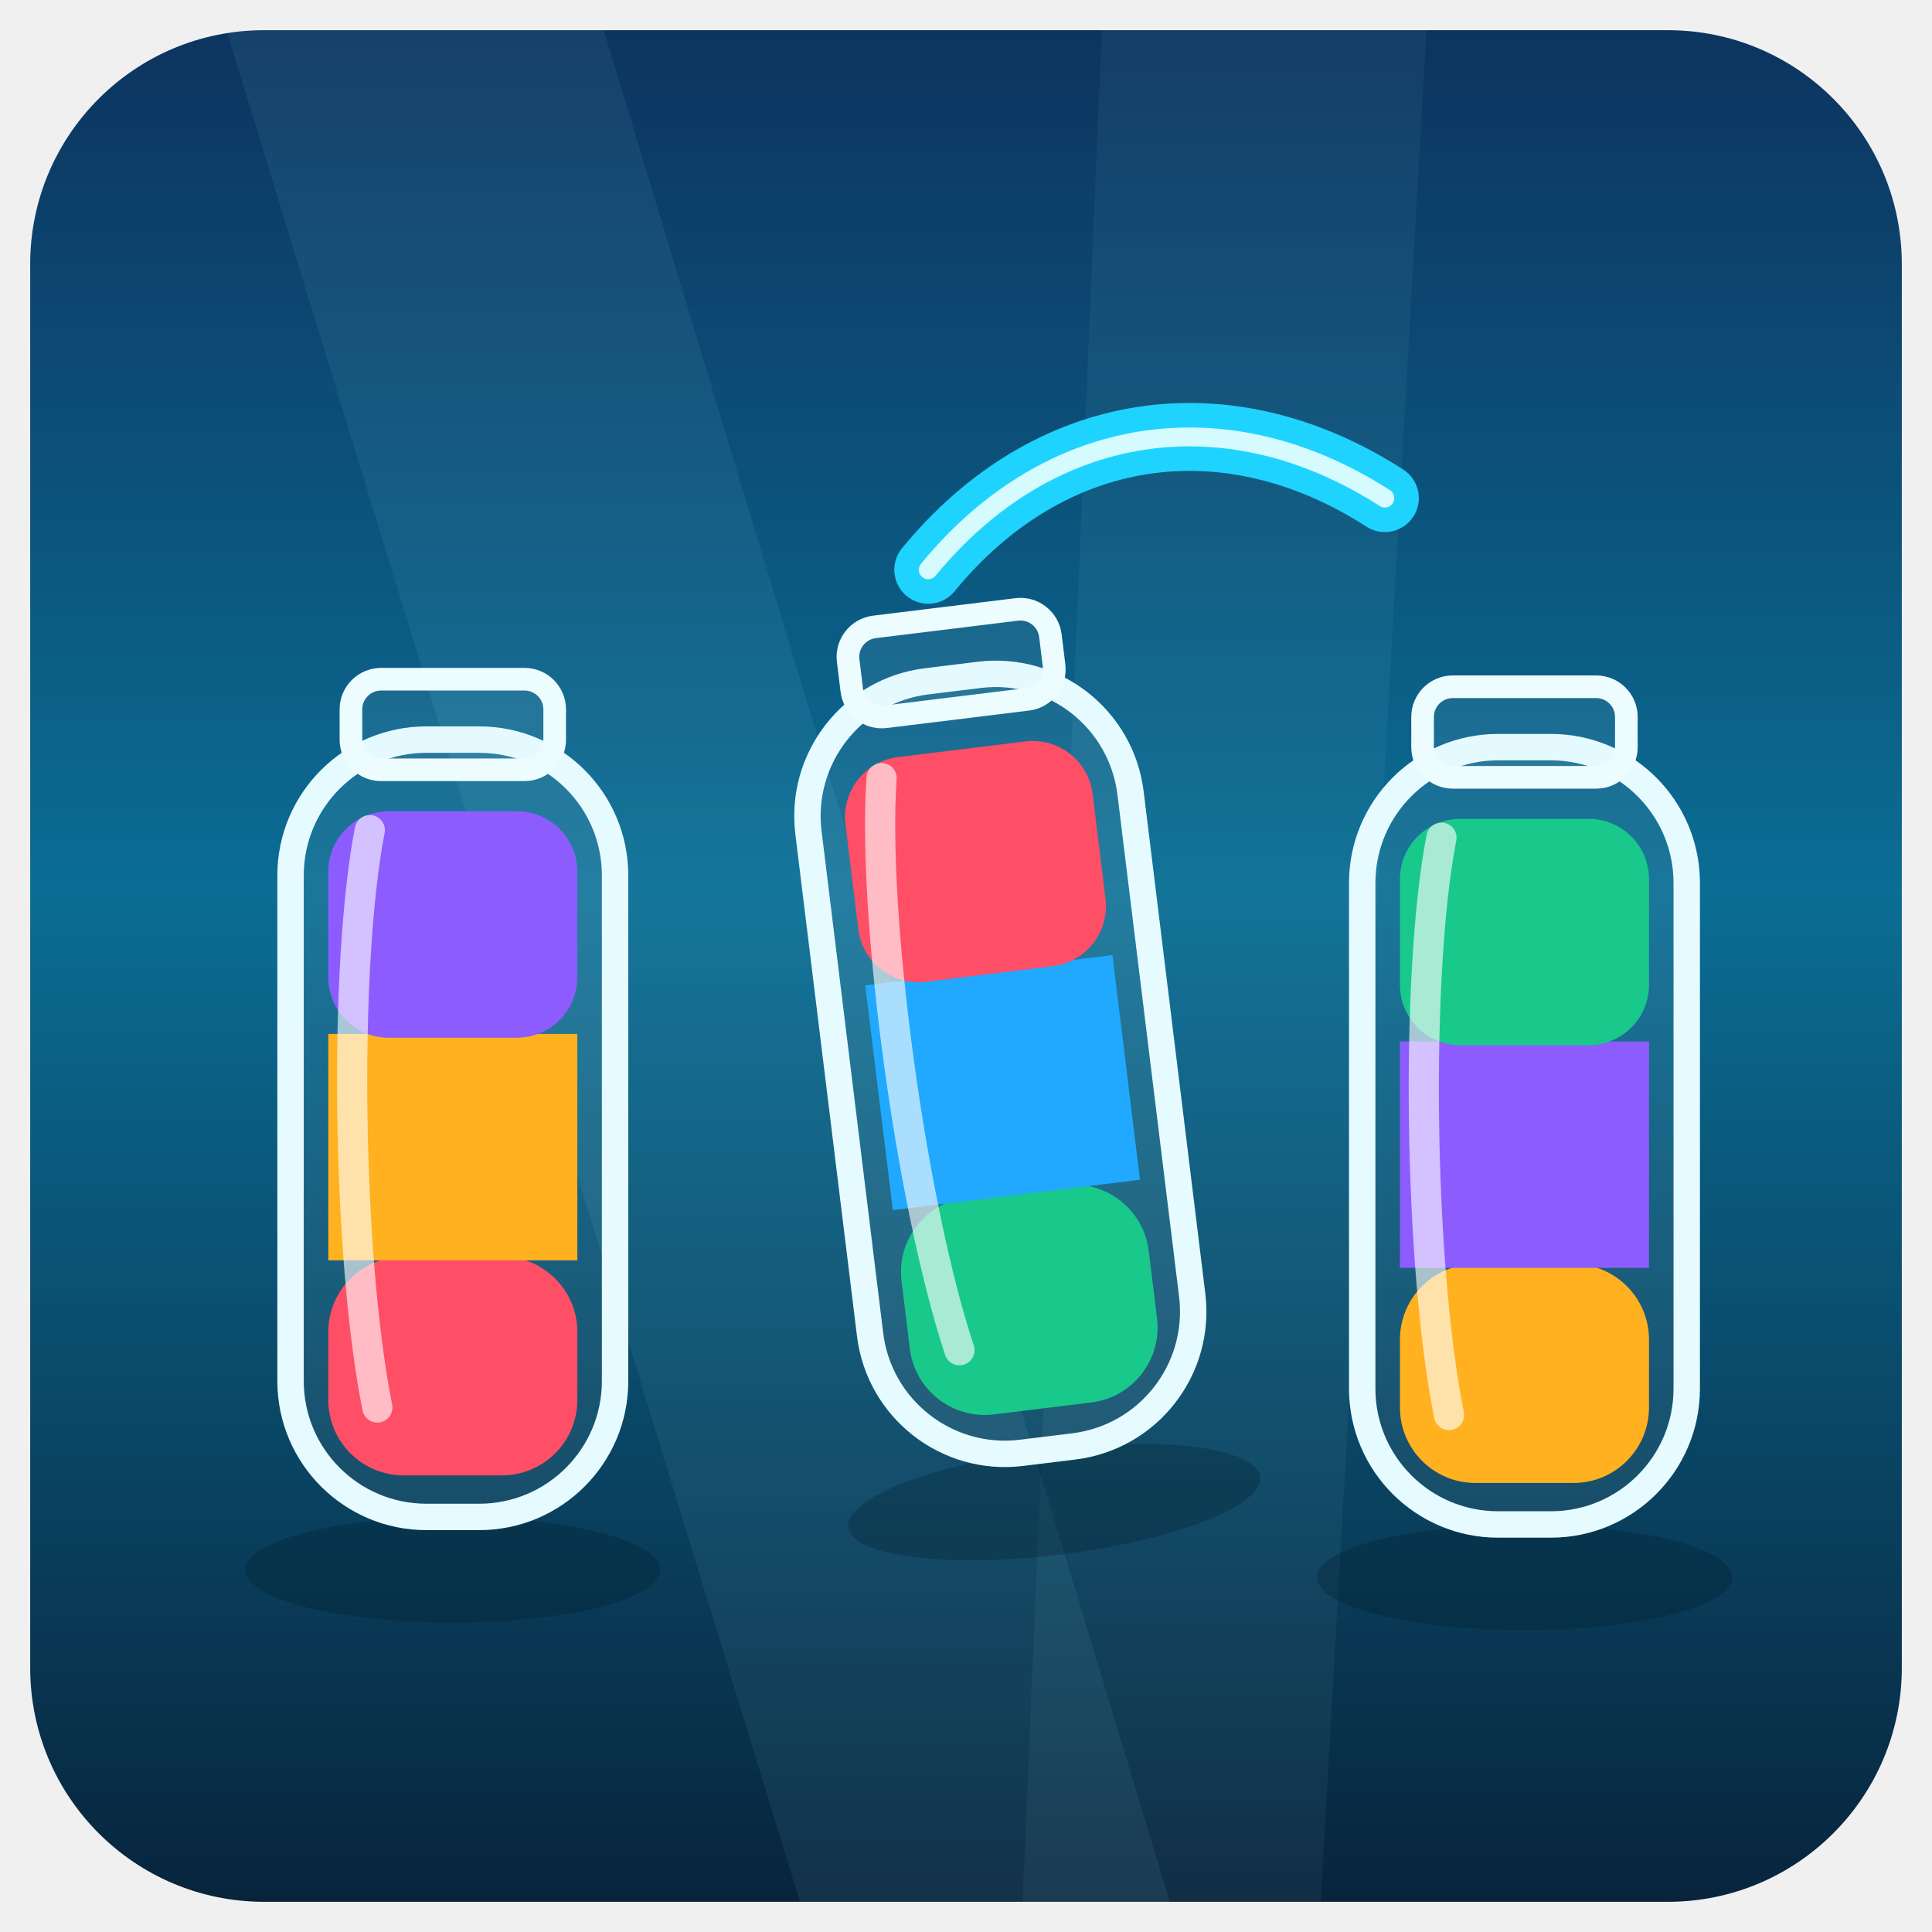
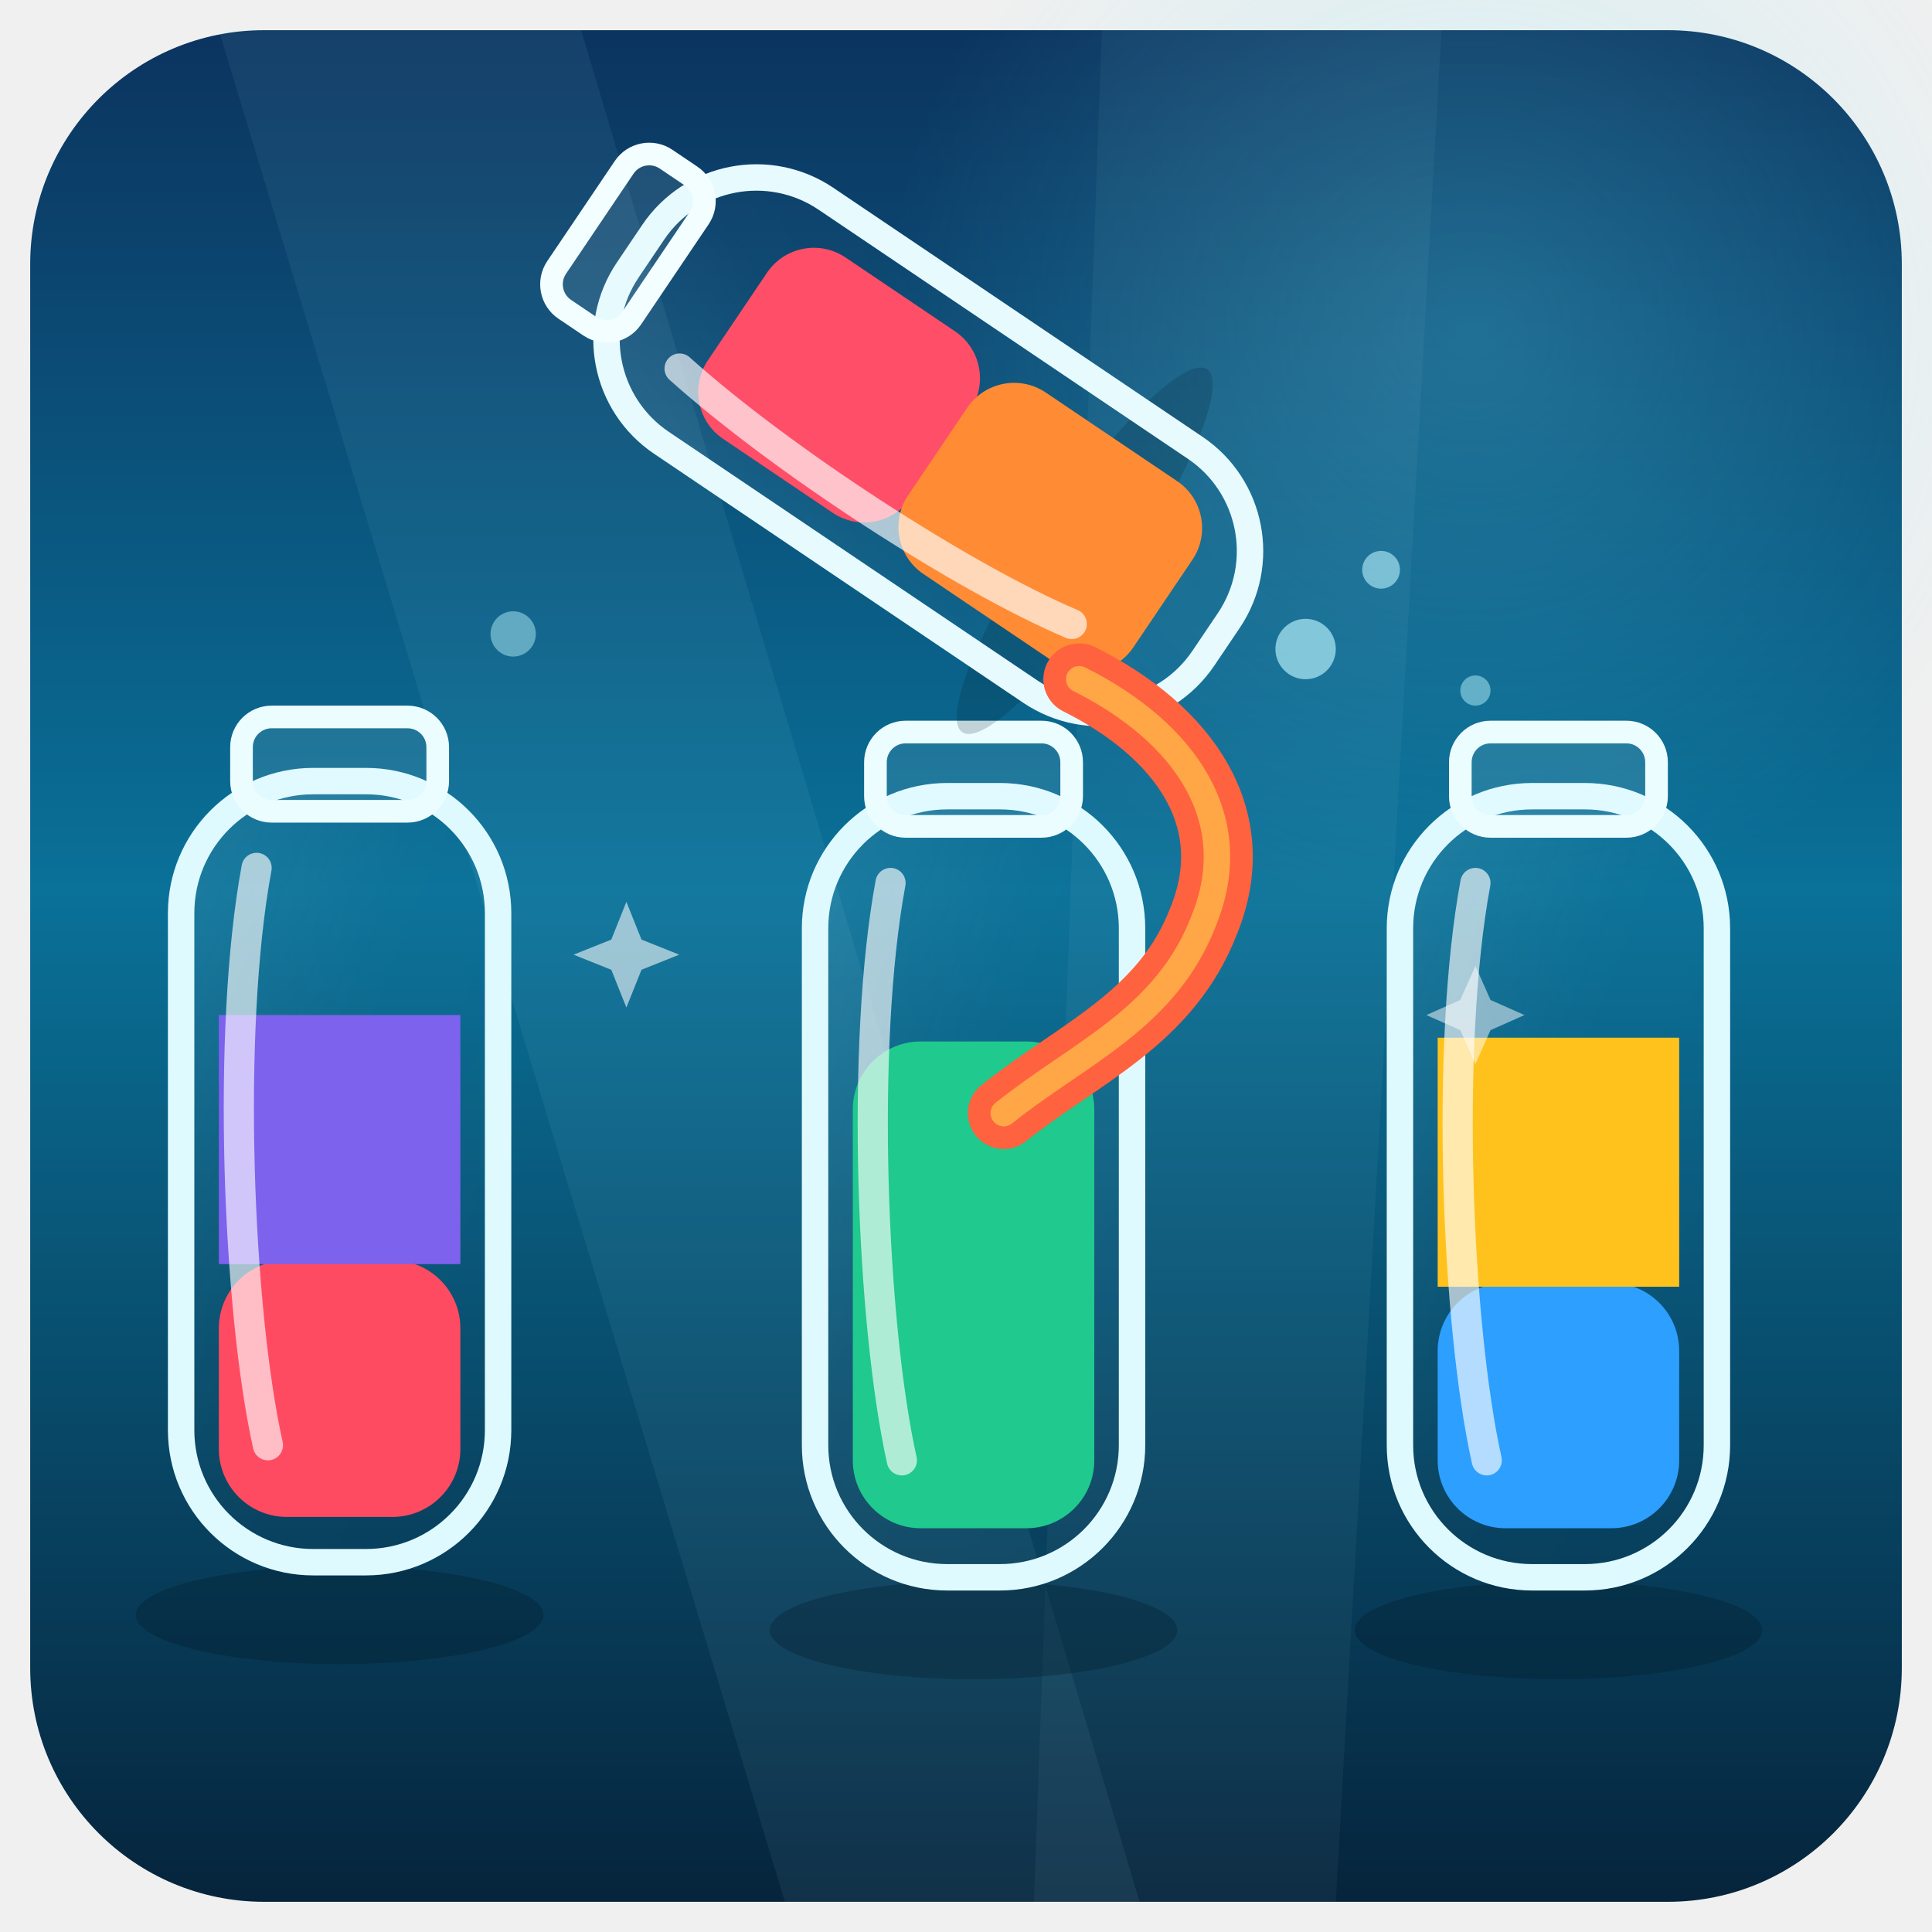
<svg xmlns="http://www.w3.org/2000/svg" width="512" height="512" viewBox="0 0 512 512">
  <defs>
-     <linearGradient id="gold" x1="0" y1="0" x2="1" y2="1">
-       <stop stop-color="#fff4a8" />
-       <stop offset=".45" stop-color="#ffd64e" />
-       <stop offset="1" stop-color="#f49b20" />
+     <linearGradient id="bg" x1="0" y1="0" x2="0" y2="1">
+       <stop stop-color="#0b345f" />
+       <stop offset=".46" stop-color="#0a7198" />
+       <stop offset="1" stop-color="#06243c" />
    </linearGradient>
    <linearGradient id="glass" x1="0" y1="0" x2="1" y2="1">
-       <stop stop-color="#fff" stop-opacity=".62" />
-       <stop offset=".35" stop-color="#bff4ff" stop-opacity=".18" />
-       <stop offset="1" stop-color="#73cfff" stop-opacity=".05" />
+       <stop stop-color="#fff" stop-opacity=".72" />
+       <stop offset=".42" stop-color="#bff6ff" stop-opacity=".16" />
+       <stop offset="1" stop-color="#4ac8ff" stop-opacity=".04" />
    </linearGradient>
-     <linearGradient id="bg" x1="0" y1="0" x2="0" y2="1">
-       <stop stop-color="#0c345f" />
-       <stop offset=".46" stop-color="#0b6d94" />
-       <stop offset="1" stop-color="#08243c" />
+     <linearGradient id="pour" x1="0" y1="0" x2="1" y2="1">
+       <stop stop-color="#ff4d69" />
+       <stop offset=".48" stop-color="#ff7f38" />
+       <stop offset="1" stop-color="#ffc327" />
    </linearGradient>
+     <radialGradient id="aqua">
+       <stop stop-color="#67e9ff" stop-opacity=".24" />
+       <stop offset="1" stop-color="#67e9ff" stop-opacity="0" />
+     </radialGradient>
  </defs>
  <rect x="8" y="8" width="496" height="496" rx="62" fill="url(#bg)" />
-   <path d="M60 8H160L310 504H212Z" fill="#a5efff" opacity=".07" />
-   <path d="M292 8H378L350 504H271Z" fill="#c9fbff" opacity=".05" />
-   <g transform="translate(120 290)">
-     <ellipse cy="126" rx="55" ry="14" fill="#001827" opacity=".28" />
-     <rect x="-43" y="-94" width="86" height="206" rx="36" fill="#e7fbff" fill-opacity=".07" stroke="#e6fbff" stroke-width="7" />
-     <rect x="-27" y="-110" width="54" height="24" rx="8" fill="#dff9ff" fill-opacity=".08" stroke="#edfdff" stroke-width="6" />
-     <rect x="-33" y="43" width="66" height="58" rx="20" fill="#ff4f66" />
-     <rect x="-33" y="-16" width="66" height="60" fill="#ffb11f" />
-     <rect x="-33" y="-75" width="66" height="60" rx="16" fill="#8d5cff" />
-     <path d="M-22-70C-29-34-28 43-20 83" fill="none" stroke="#fff" stroke-opacity=".62" stroke-width="8" stroke-linecap="round" />
+   <circle cx="390" cy="88" r="155" fill="url(#aqua)" />
+   <path d="M58 8H154L302 504H208Z" fill="#b7f3ff" opacity=".065" />
+   <path d="M292 8H382L354 504H274Z" fill="#d6fbff" opacity=".045" />
+   <g transform="translate(90 300)">
+     <ellipse cy="128" rx="54" ry="13" fill="#001825" opacity=".30" />
+     <rect x="-42" y="-93" width="84" height="207" rx="35" fill="url(#glass)" fill-opacity=".12" stroke="#dffaff" stroke-width="7" />
+     <rect x="-26" y="-110" width="52" height="25" rx="8" fill="#eafcff" fill-opacity=".10" stroke="#ecfdff" stroke-width="6" />
+     <rect x="-32" y="34" width="64" height="68" rx="18" fill="#ff4b62" />
+     <rect x="-32" y="-31" width="64" height="66" fill="#7d62ed" />
+     <path d="M-22-70C-30-27-27 47-19 83" fill="none" stroke="#fff" stroke-opacity=".64" stroke-width="8" stroke-linecap="round" />
  </g>
-   <g transform="translate(264 273) rotate(-7)">
-     <ellipse cy="126" rx="55" ry="14" fill="#001827" opacity=".28" />
-     <rect x="-43" y="-94" width="86" height="206" rx="36" fill="#e7fbff" fill-opacity=".07" stroke="#e6fbff" stroke-width="7" />
-     <rect x="-27" y="-110" width="54" height="24" rx="8" fill="#dff9ff" fill-opacity=".08" stroke="#edfdff" stroke-width="6" />
-     <rect x="-33" y="43" width="66" height="58" rx="20" fill="#19c98b" />
-     <rect x="-33" y="-16" width="66" height="60" fill="#20a9ff" />
-     <rect x="-33" y="-75" width="66" height="60" rx="16" fill="#ff4f66" />
-     <path d="M-22-70C-29-34-28 43-20 83" fill="none" stroke="#fff" stroke-opacity=".62" stroke-width="8" stroke-linecap="round" />
+   <g transform="translate(258 304)">
+     <ellipse cy="128" rx="54" ry="13" fill="#001825" opacity=".30" />
+     <rect x="-42" y="-93" width="84" height="207" rx="35" fill="url(#glass)" fill-opacity=".12" stroke="#dffaff" stroke-width="7" />
+     <rect x="-26" y="-110" width="52" height="25" rx="8" fill="#eafcff" fill-opacity=".10" stroke="#ecfdff" stroke-width="6" />
+     <rect x="-32" y="-28" width="64" height="129" rx="18" fill="#20c98d" />
+     <path d="M-22-70C-30-27-27 47-19 83" fill="none" stroke="#fff" stroke-opacity=".64" stroke-width="8" stroke-linecap="round" />
  </g>
-   <g transform="translate(404 292)">
-     <ellipse cy="126" rx="55" ry="14" fill="#001827" opacity=".28" />
-     <rect x="-43" y="-94" width="86" height="206" rx="36" fill="#e7fbff" fill-opacity=".07" stroke="#e6fbff" stroke-width="7" />
-     <rect x="-27" y="-110" width="54" height="24" rx="8" fill="#dff9ff" fill-opacity=".08" stroke="#edfdff" stroke-width="6" />
-     <rect x="-33" y="43" width="66" height="58" rx="20" fill="#ffb11f" />
-     <rect x="-33" y="-16" width="66" height="60" fill="#8d5cff" />
-     <rect x="-33" y="-75" width="66" height="60" rx="16" fill="#19c98b" />
-     <path d="M-22-70C-29-34-28 43-20 83" fill="none" stroke="#fff" stroke-opacity=".62" stroke-width="8" stroke-linecap="round" />
+   <g transform="translate(413 304)">
+     <ellipse cy="128" rx="54" ry="13" fill="#001825" opacity=".30" />
+     <rect x="-42" y="-93" width="84" height="207" rx="35" fill="url(#glass)" fill-opacity=".12" stroke="#dffaff" stroke-width="7" />
+     <rect x="-26" y="-110" width="52" height="25" rx="8" fill="#eafcff" fill-opacity=".10" stroke="#ecfdff" stroke-width="6" />
+     <rect x="-32" y="36" width="64" height="65" rx="18" fill="#2d9fff" />
+     <rect x="-32" y="-29" width="64" height="66" fill="#ffc21d" />
+     <path d="M-22-70C-30-27-27 47-19 83" fill="none" stroke="#fff" stroke-opacity=".64" stroke-width="8" stroke-linecap="round" />
  </g>
-   <path d="M246 151C278 112 325 105 367 132" fill="none" stroke="#1fd3ff" stroke-width="18" stroke-linecap="round" />
-   <path d="M246 151C278 112 325 105 367 132" fill="none" stroke="#d5fbff" stroke-width="5" stroke-linecap="round" />
+   <g transform="translate(246 118) rotate(-56)">
+     <ellipse cx="0" cy="50" rx="58" ry="12" fill="#001724" opacity=".18" />
+     <rect x="-39" y="-92" width="78" height="184" rx="33" fill="url(#glass)" fill-opacity=".13" stroke="#e7fbff" stroke-width="7" />
+     <rect x="-24" y="-108" width="48" height="24" rx="8" fill="#e9fbff" fill-opacity=".10" stroke="#f2feff" stroke-width="6" />
+     <rect x="-29" y="-61" width="58" height="65" rx="15" fill="#ff4e67" />
+     <rect x="-29" y="3" width="58" height="72" rx="15" fill="#ff8c35" />
+     <path d="M-20-66C-25-30-24 27-18 58" fill="none" stroke="#fff" stroke-opacity=".66" stroke-width="8" stroke-linecap="round" />
+   </g>
+   <path d="M286 180C314 194 330 217 319 244C309 270 286 279 266 295" fill="none" stroke="#ff623f" stroke-width="19" stroke-linecap="round" />
+   <path d="M286 180C314 194 330 217 319 244C309 270 286 279 266 295" fill="none" stroke="#ffd24b" stroke-opacity=".62" stroke-width="7" stroke-linecap="round" />
+   <g fill="#bdf7ff">
+     <circle cx="346" cy="172" r="8" opacity=".64" />
+     <circle cx="366" cy="151" r="5" opacity=".58" />
+     <circle cx="391" cy="183" r="4" opacity=".48" />
+     <circle cx="136" cy="168" r="6" opacity=".46" />
+   </g>
+   <g fill="#fff">
+     <path d="M166 239l4 10 10 4-10 4-4 10-4-10-10-4 10-4Z" opacity=".58" />
+     <path d="M391 256l4 9 9 4-9 4-4 9-4-9-9-4 9-4Z" opacity=".50" />
+   </g>
</svg>
